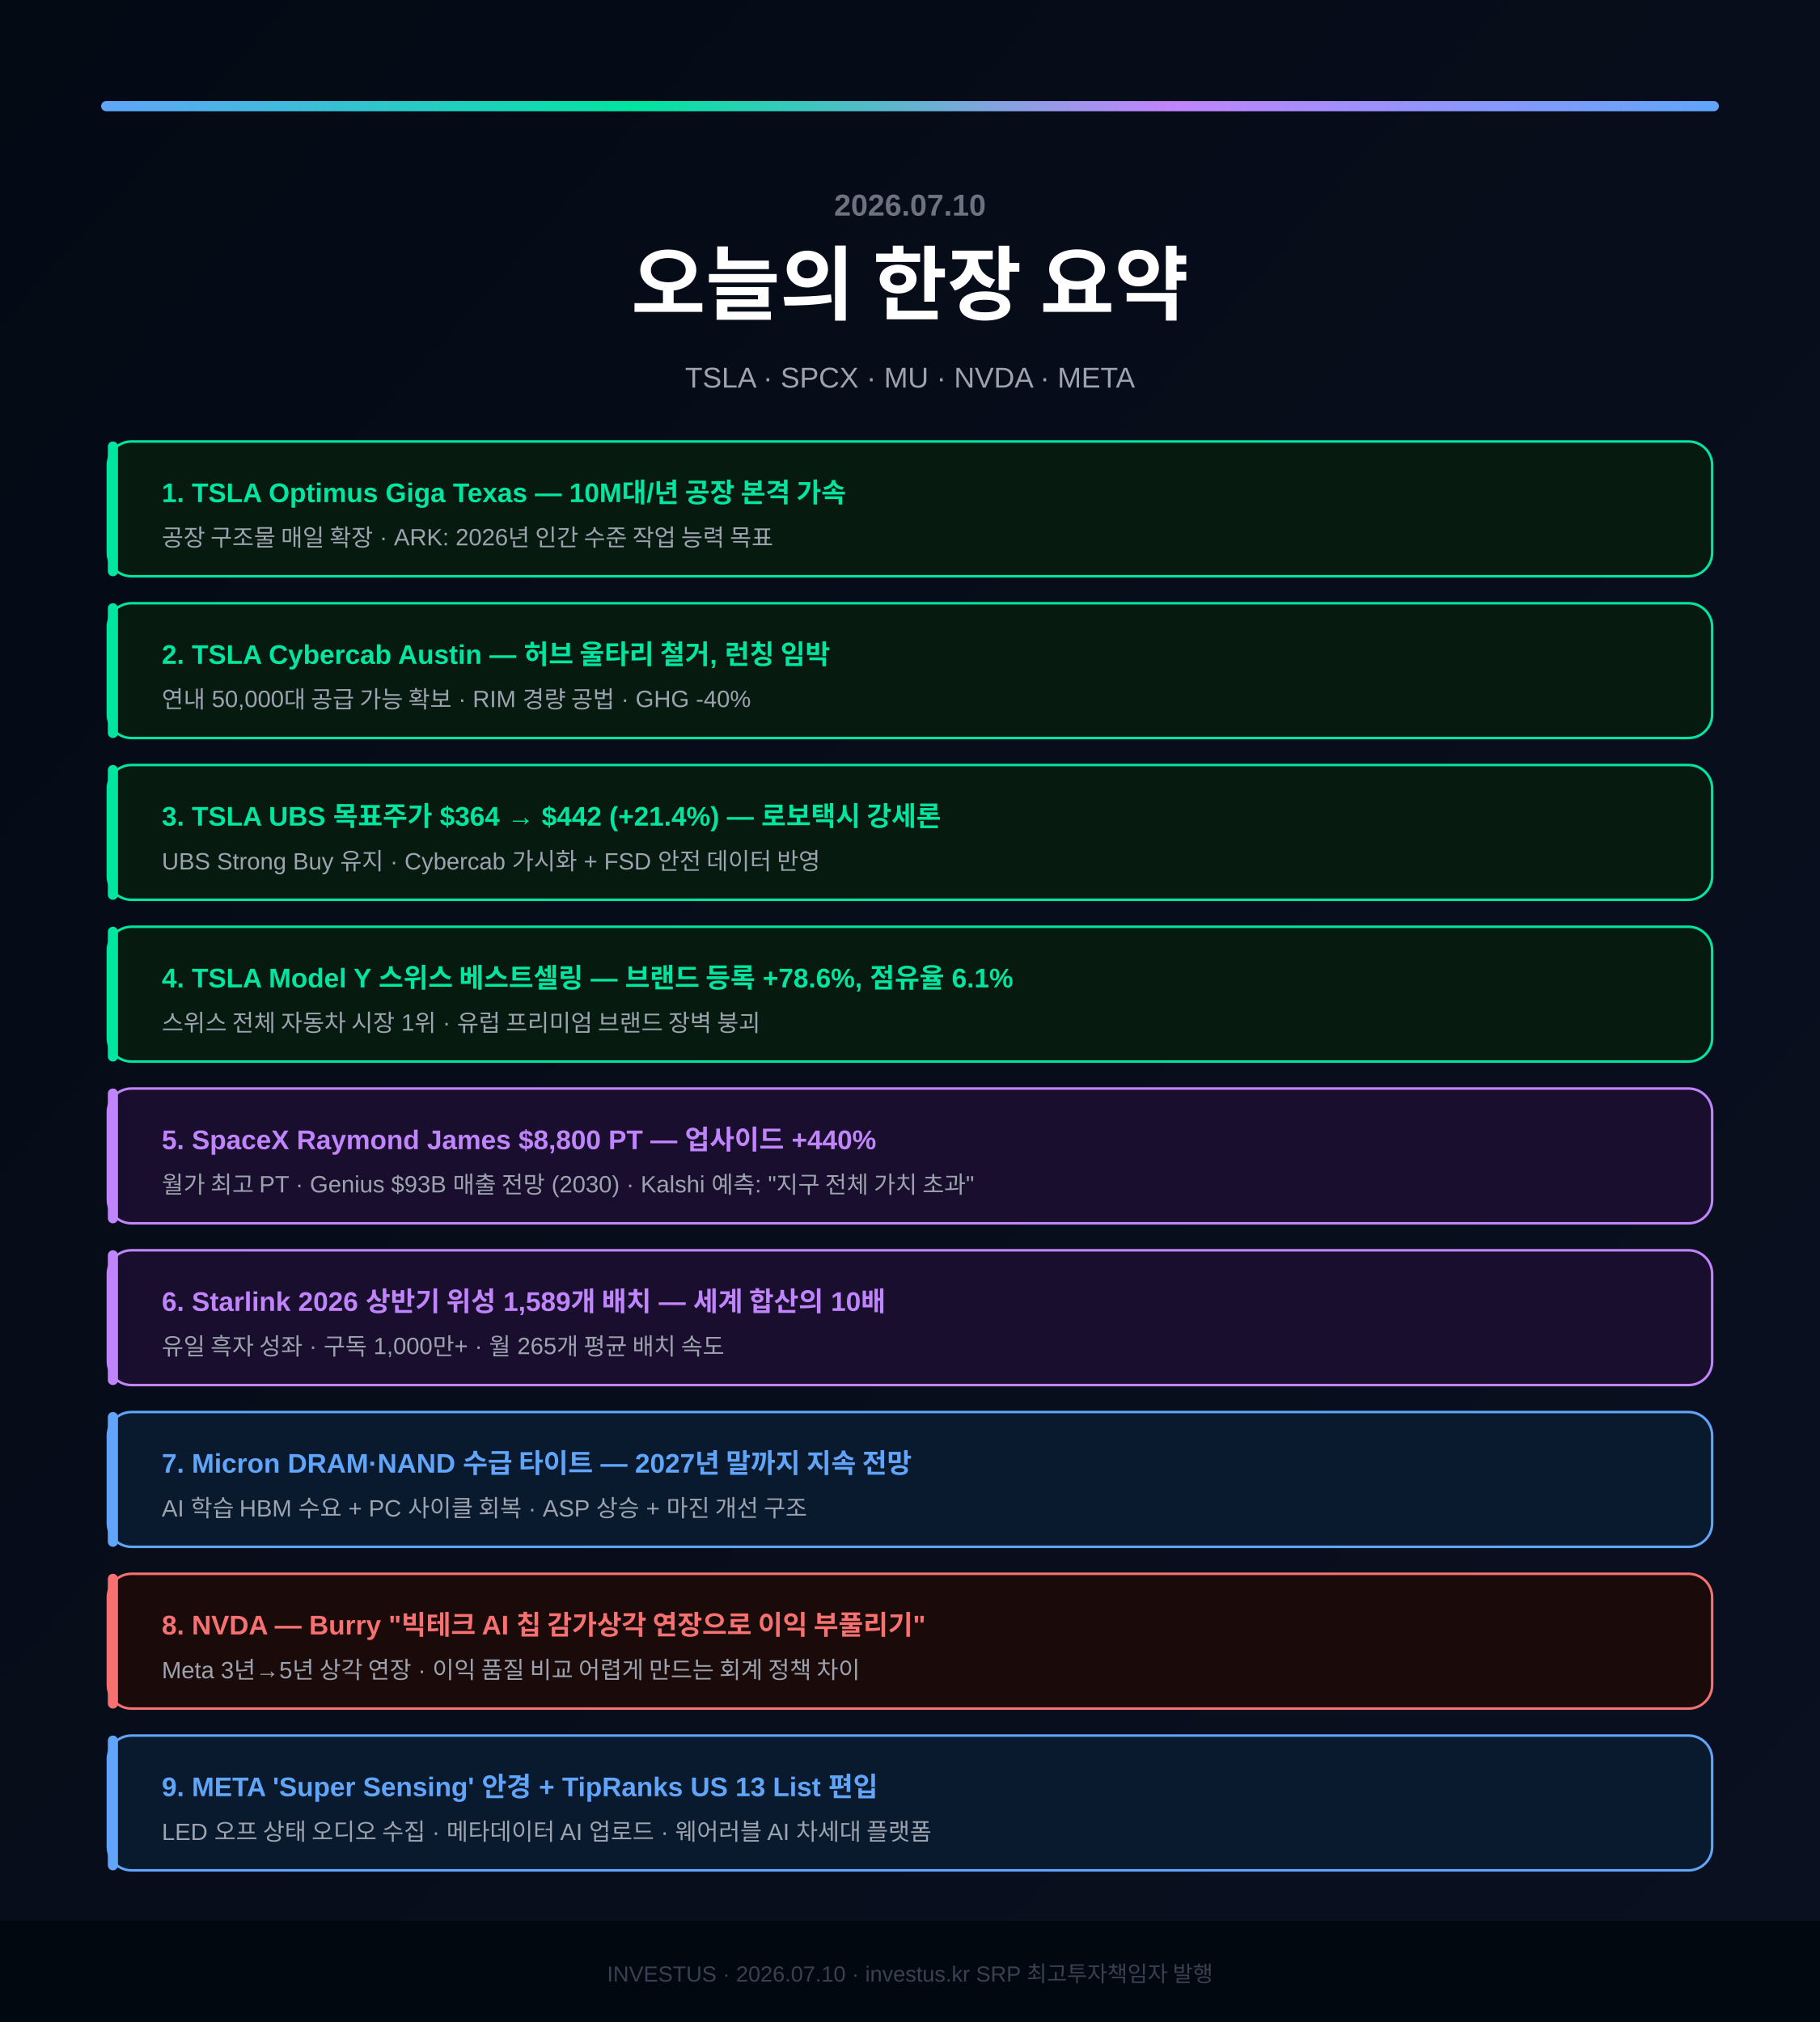
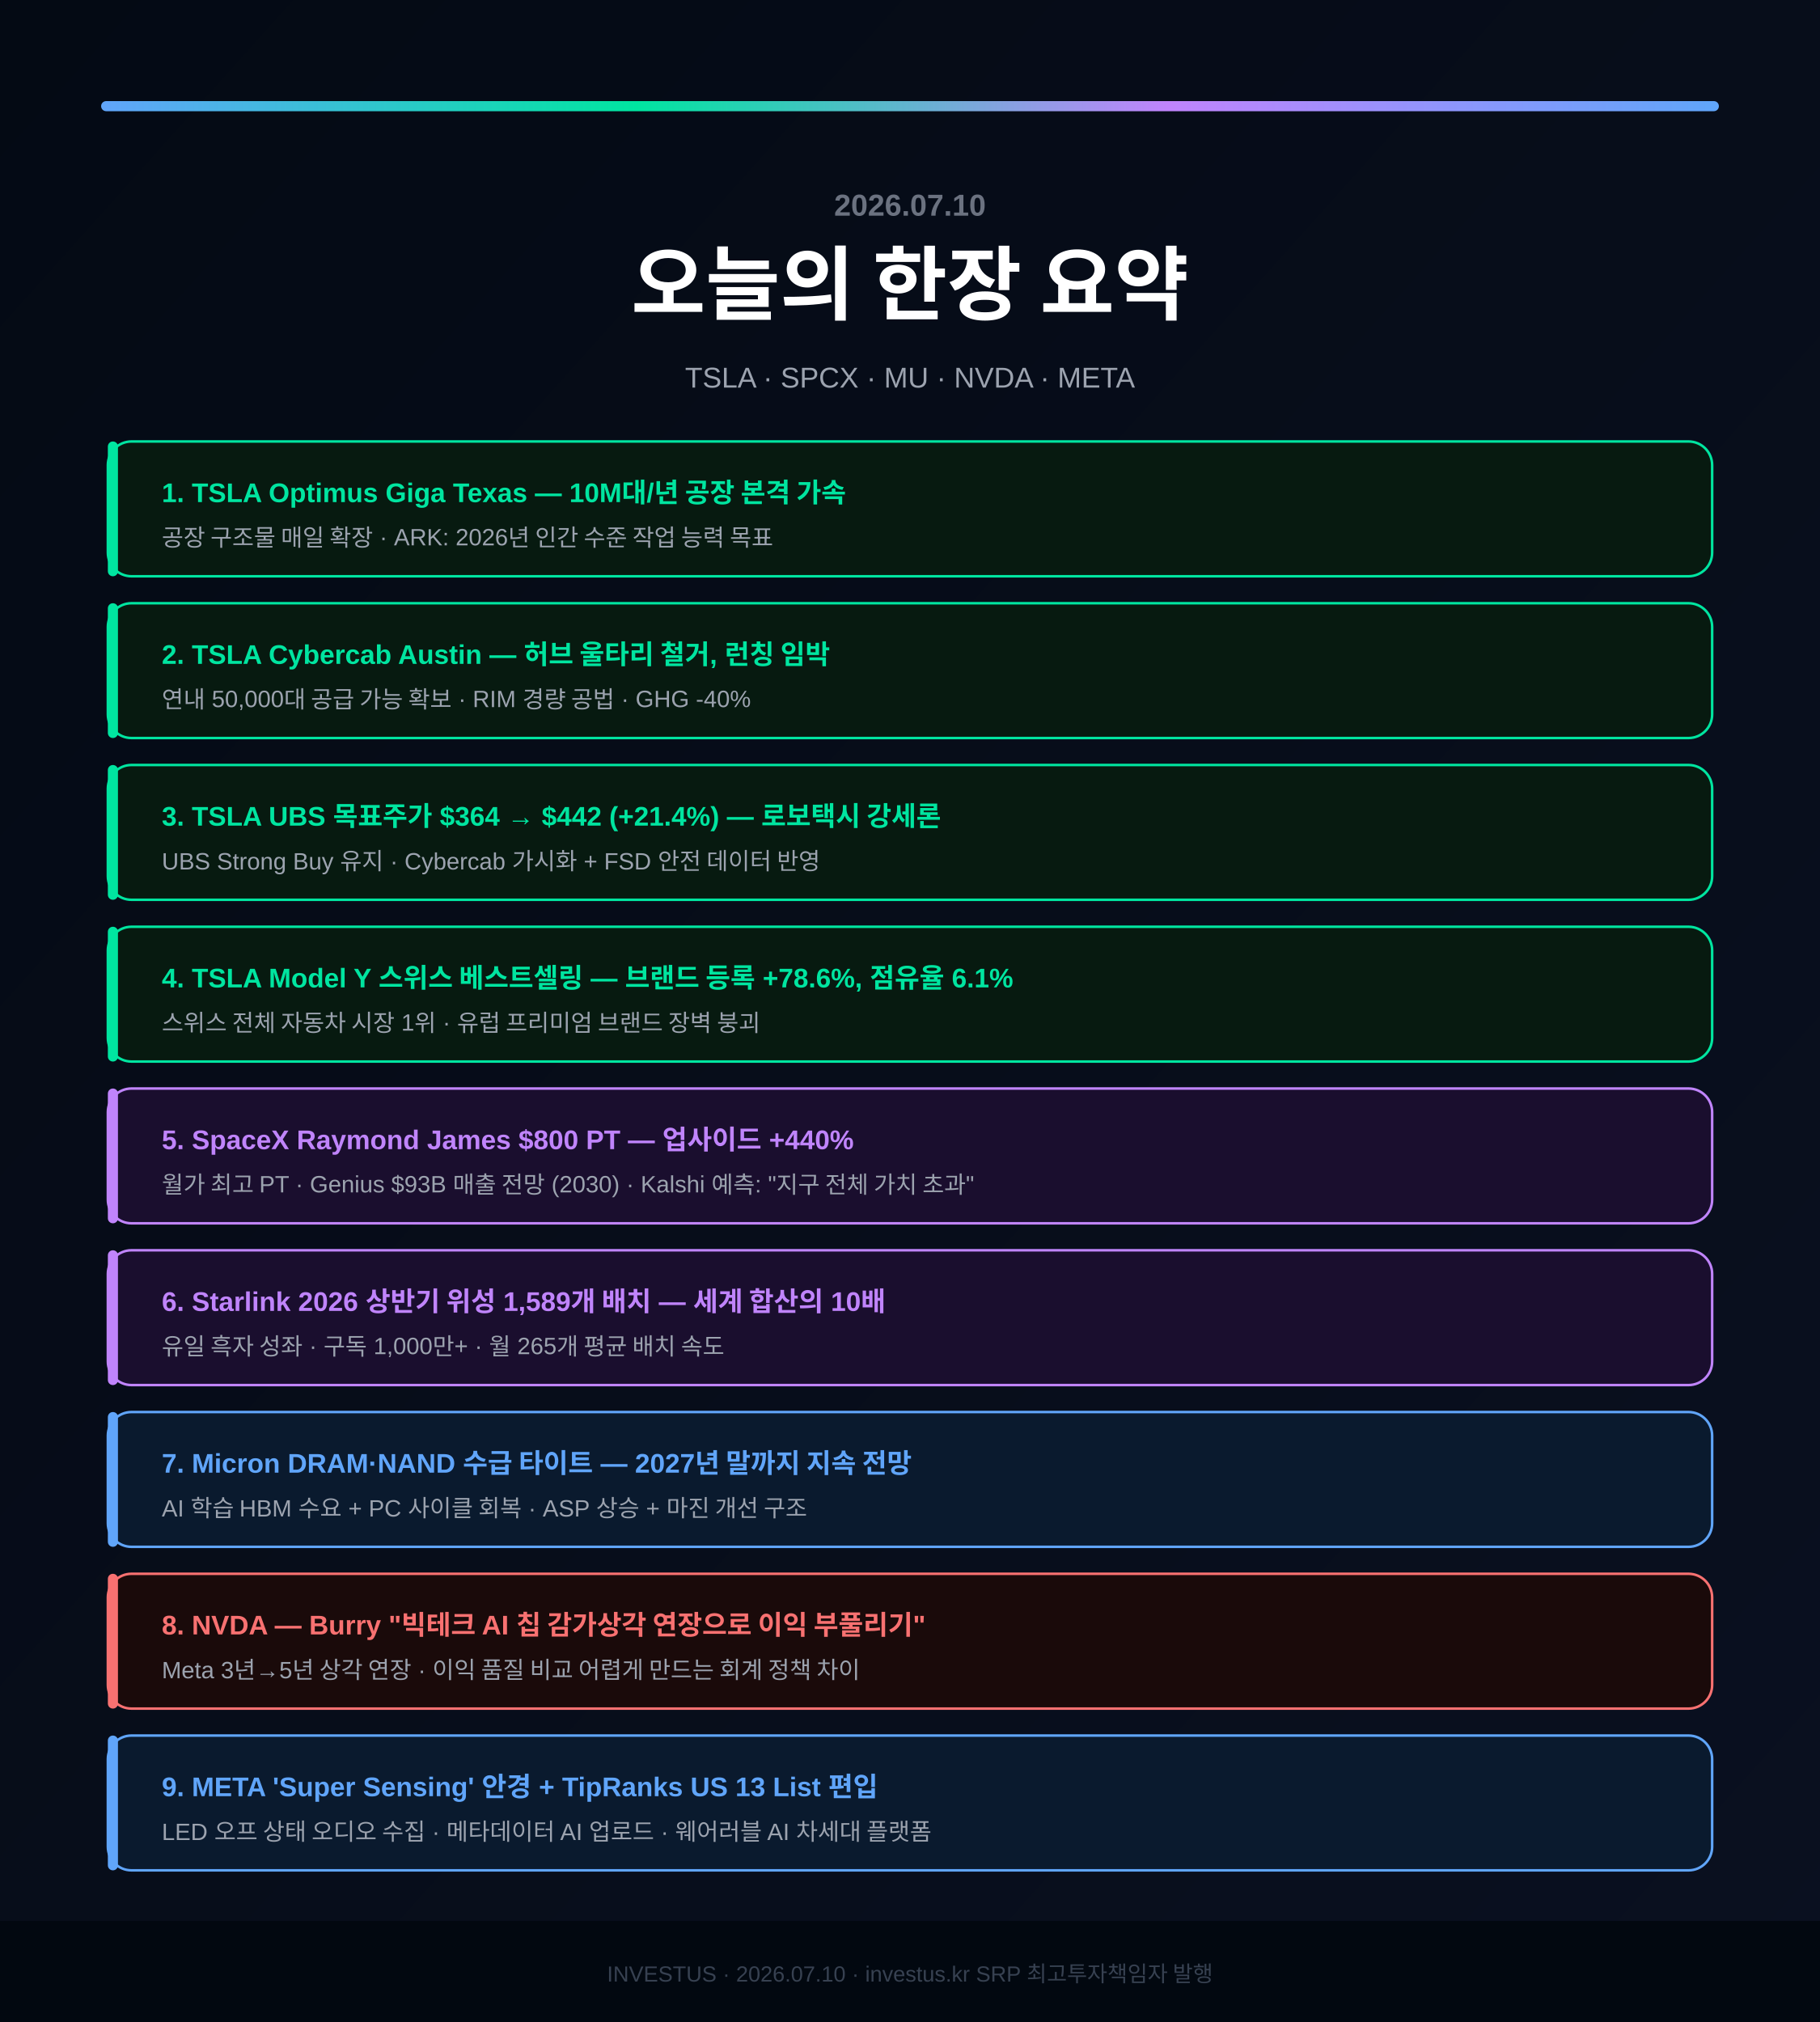
<svg xmlns="http://www.w3.org/2000/svg" viewBox="0 0 1080 1200" width="1080" height="1200">
  <defs>
    <linearGradient id="bg" x1="0%" y1="0%" x2="100%" y2="100%">
      <stop offset="0%" style="stop-color:#040a14" />
      <stop offset="100%" style="stop-color:#0a1020" />
    </linearGradient>
    <linearGradient id="topBar" x1="0%" y1="0%" x2="100%" y2="0%">
      <stop offset="0%" style="stop-color:#60a5fa" />
      <stop offset="33%" style="stop-color:#00e5a0" />
      <stop offset="66%" style="stop-color:#c084fc" />
      <stop offset="100%" style="stop-color:#60a5fa" />
    </linearGradient>
  </defs>
  <rect width="1080" height="1200" fill="url(#bg)" />
  <rect x="60" y="60" width="960" height="6" fill="url(#topBar)" rx="3" />
  <text x="540" y="128" font-family="Arial Black, Arial" font-weight="900" font-size="18" fill="#6b7280" text-anchor="middle">2026.07.10</text>
  <text x="540" y="186" font-family="Arial Black, Arial" font-weight="900" font-size="48" fill="#ffffff" text-anchor="middle">오늘의 한장 요약</text>
  <text x="540" y="230" font-family="Arial, sans-serif" font-size="17" fill="#9ca3af" text-anchor="middle">TSLA · SPCX · MU · NVDA · META</text>
  <rect x="64" y="262" width="952" height="80" rx="14" fill="#071a10" stroke="#00e5a0" stroke-width="1.5" />
  <rect x="64" y="262" width="6" height="80" rx="3" fill="#00e5a0" />
  <text x="96" y="298" font-family="Arial Black, Arial" font-weight="900" font-size="16" fill="#00e5a0">1. TSLA Optimus Giga Texas — 10M대/년 공장 본격 가속</text>
  <text x="96" y="324" font-family="Arial, sans-serif" font-size="14" fill="#9ca3af">공장 구조물 매일 확장 · ARK: 2026년 인간 수준 작업 능력 목표</text>
  <rect x="64" y="358" width="952" height="80" rx="14" fill="#071a10" stroke="#00e5a0" stroke-width="1.5" />
  <rect x="64" y="358" width="6" height="80" rx="3" fill="#00e5a0" />
  <text x="96" y="394" font-family="Arial Black, Arial" font-weight="900" font-size="16" fill="#00e5a0">2. TSLA Cybercab Austin — 허브 울타리 철거, 런칭 임박</text>
  <text x="96" y="420" font-family="Arial, sans-serif" font-size="14" fill="#9ca3af">연내 50,000대 공급 가능 확보 · RIM 경량 공법 · GHG -40%</text>
  <rect x="64" y="454" width="952" height="80" rx="14" fill="#071a10" stroke="#00e5a0" stroke-width="1.5" />
  <rect x="64" y="454" width="6" height="80" rx="3" fill="#00e5a0" />
  <text x="96" y="490" font-family="Arial Black, Arial" font-weight="900" font-size="16" fill="#00e5a0">3. TSLA UBS 목표주가 $364 → $442 (+21.4%) — 로보택시 강세론</text>
  <text x="96" y="516" font-family="Arial, sans-serif" font-size="14" fill="#9ca3af">UBS Strong Buy 유지 · Cybercab 가시화 + FSD 안전 데이터 반영</text>
  <rect x="64" y="550" width="952" height="80" rx="14" fill="#071a10" stroke="#00e5a0" stroke-width="1.5" />
  <rect x="64" y="550" width="6" height="80" rx="3" fill="#00e5a0" />
  <text x="96" y="586" font-family="Arial Black, Arial" font-weight="900" font-size="16" fill="#00e5a0">4. TSLA Model Y 스위스 베스트셀링 — 브랜드 등록 +78.6%, 점유율 6.1%</text>
  <text x="96" y="612" font-family="Arial, sans-serif" font-size="14" fill="#9ca3af">스위스 전체 자동차 시장 1위 · 유럽 프리미엄 브랜드 장벽 붕괴</text>
  <rect x="64" y="646" width="952" height="80" rx="14" fill="#1a0e2e" stroke="#c084fc" stroke-width="1.5" />
  <rect x="64" y="646" width="6" height="80" rx="3" fill="#c084fc" />
-   <text x="96" y="682" font-family="Arial Black, Arial" font-weight="900" font-size="16" fill="#c084fc">5. SpaceX Raymond James $8,800 PT — 업사이드 +440%</text>
+   <text x="96" y="682" font-family="Arial Black, Arial" font-weight="900" font-size="16" fill="#c084fc">5. SpaceX Raymond James $800 PT — 업사이드 +440%</text>
  <text x="96" y="708" font-family="Arial, sans-serif" font-size="14" fill="#9ca3af">월가 최고 PT · Genius $93B 매출 전망 (2030) · Kalshi 예측: "지구 전체 가치 초과"</text>
  <rect x="64" y="742" width="952" height="80" rx="14" fill="#1a0e2e" stroke="#c084fc" stroke-width="1.5" />
  <rect x="64" y="742" width="6" height="80" rx="3" fill="#c084fc" />
  <text x="96" y="778" font-family="Arial Black, Arial" font-weight="900" font-size="16" fill="#c084fc">6. Starlink 2026 상반기 위성 1,589개 배치 — 세계 합산의 10배</text>
  <text x="96" y="804" font-family="Arial, sans-serif" font-size="14" fill="#9ca3af">유일 흑자 성좌 · 구독 1,000만+ · 월 265개 평균 배치 속도</text>
  <rect x="64" y="838" width="952" height="80" rx="14" fill="#0a1a2e" stroke="#60a5fa" stroke-width="1.5" />
  <rect x="64" y="838" width="6" height="80" rx="3" fill="#60a5fa" />
  <text x="96" y="874" font-family="Arial Black, Arial" font-weight="900" font-size="16" fill="#60a5fa">7. Micron DRAM·NAND 수급 타이트 — 2027년 말까지 지속 전망</text>
  <text x="96" y="900" font-family="Arial, sans-serif" font-size="14" fill="#9ca3af">AI 학습 HBM 수요 + PC 사이클 회복 · ASP 상승 + 마진 개선 구조</text>
  <rect x="64" y="934" width="952" height="80" rx="14" fill="#1a0a0a" stroke="#f87171" stroke-width="1.5" />
  <rect x="64" y="934" width="6" height="80" rx="3" fill="#f87171" />
  <text x="96" y="970" font-family="Arial Black, Arial" font-weight="900" font-size="16" fill="#f87171">8. NVDA — Burry "빅테크 AI 칩 감가상각 연장으로 이익 부풀리기"</text>
  <text x="96" y="996" font-family="Arial, sans-serif" font-size="14" fill="#9ca3af">Meta 3년→5년 상각 연장 · 이익 품질 비교 어렵게 만드는 회계 정책 차이</text>
  <rect x="64" y="1030" width="952" height="80" rx="14" fill="#0a1a2e" stroke="#60a5fa" stroke-width="1.5" />
  <rect x="64" y="1030" width="6" height="80" rx="3" fill="#60a5fa" />
  <text x="96" y="1066" font-family="Arial Black, Arial" font-weight="900" font-size="16" fill="#60a5fa">9. META 'Super Sensing' 안경 + TipRanks US 13 List 편입</text>
  <text x="96" y="1092" font-family="Arial, sans-serif" font-size="14" fill="#9ca3af">LED 오프 상태 오디오 수집 · 메타데이터 AI 업로드 · 웨어러블 AI 차세대 플랫폼</text>
  <rect x="0" y="1140" width="1080" height="60" fill="#020810" />
  <text x="540" y="1176" font-family="Arial, sans-serif" font-size="13" fill="#374151" text-anchor="middle">INVESTUS · 2026.07.10 · investus.kr SRP 최고투자책임자 발행</text>
</svg>
